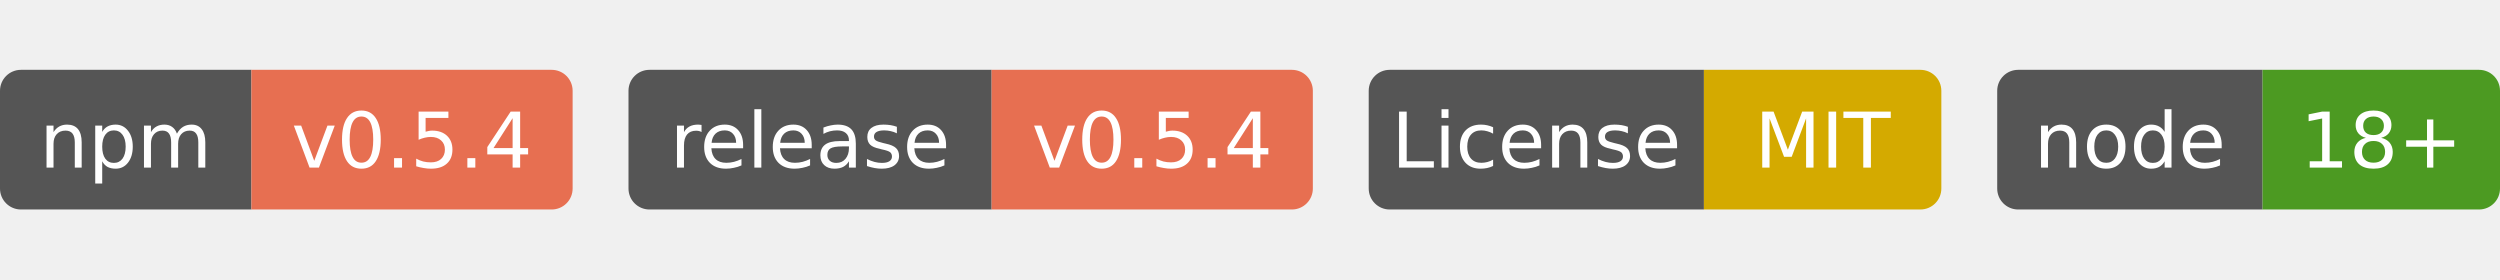
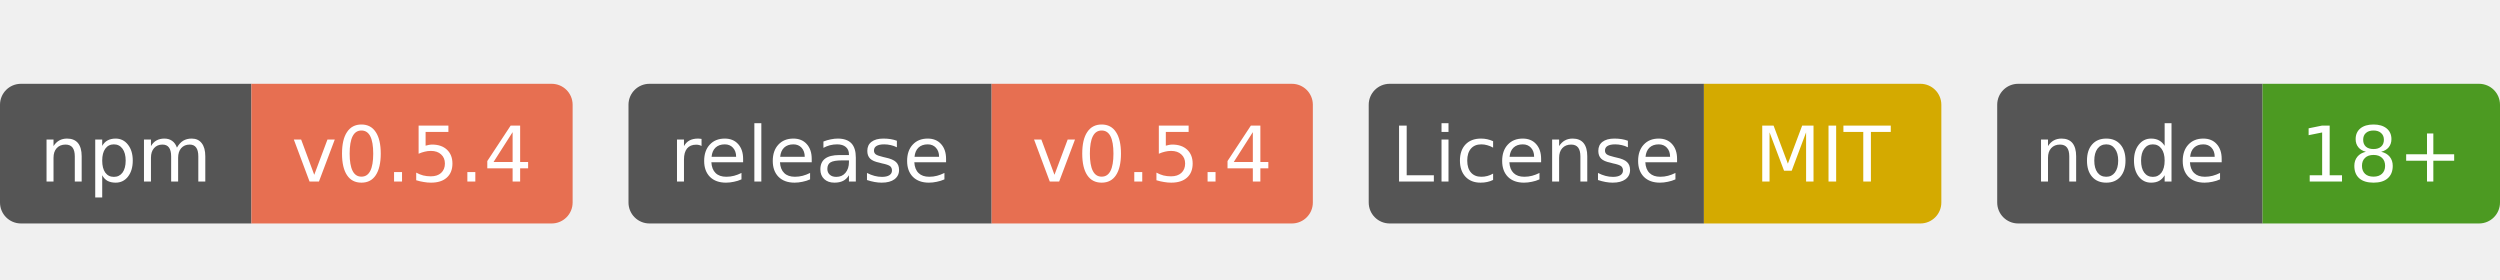
<svg xmlns="http://www.w3.org/2000/svg" width="358" height="40" viewBox="0 0 358 40" role="img" aria-label="npm v0.5.4, release v0.5.4, MIT license, Node 18+">
  <defs>
    <clipPath id="npm">
-       <rect x="0" y="10" width="82" height="20" rx="3" />
+       <rect x="0" y="12" width="82" height="20" rx="3" />
    </clipPath>
    <clipPath id="release">
-       <rect x="90" y="10" width="98" height="20" rx="3" />
+       <rect x="90" y="12" width="98" height="20" rx="3" />
    </clipPath>
    <clipPath id="license">
-       <rect x="196" y="10" width="82" height="20" rx="3" />
+       <rect x="196" y="12" width="82" height="20" rx="3" />
    </clipPath>
    <clipPath id="node">
-       <rect x="286" y="10" width="72" height="20" rx="3" />
+       <rect x="286" y="12" width="72" height="20" rx="3" />
    </clipPath>
  </defs>
  <g clip-path="url(#npm)">
-     <rect x="0" y="10" width="36" height="20" fill="#555" />
-     <rect x="36" y="10" width="46" height="20" fill="#e76f51" />
+     <rect x="0" y="12" width="36" height="20" fill="#555" />
+     <rect x="36" y="12" width="46" height="20" fill="#e76f51" />
  </g>
  <g clip-path="url(#release)">
-     <rect x="90" y="10" width="52" height="20" fill="#555" />
-     <rect x="142" y="10" width="46" height="20" fill="#e76f51" />
+     <rect x="90" y="12" width="52" height="20" fill="#555" />
+     <rect x="142" y="12" width="46" height="20" fill="#e76f51" />
  </g>
  <g clip-path="url(#license)">
-     <rect x="196" y="10" width="48" height="20" fill="#555" />
-     <rect x="244" y="10" width="34" height="20" fill="#d4aa00" />
+     <rect x="196" y="12" width="48" height="20" fill="#555" />
+     <rect x="244" y="12" width="34" height="20" fill="#d4aa00" />
  </g>
  <g clip-path="url(#node)">
-     <rect x="286" y="10" width="38" height="20" fill="#555" />
-     <rect x="324" y="10" width="34" height="20" fill="#4c9a22" />
+     <rect x="286" y="12" width="38" height="20" fill="#555" />
+     <rect x="324" y="12" width="34" height="20" fill="#4c9a22" />
  </g>
  <g fill="#fff" font-family="Verdana,DejaVu Sans,sans-serif" font-size="11">
-     <text x="18" y="24" text-anchor="middle">npm</text>
-     <text x="59" y="24" text-anchor="middle">v0.5.4</text>
-     <text x="116" y="24" text-anchor="middle">release</text>
-     <text x="165" y="24" text-anchor="middle">v0.5.4</text>
-     <text x="220" y="24" text-anchor="middle">License</text>
-     <text x="261" y="24" text-anchor="middle">MIT</text>
-     <text x="305" y="24" text-anchor="middle">node</text>
-     <text x="341" y="24" text-anchor="middle">18+</text>
+     <text x="18" y="26" text-anchor="middle">npm</text>
+     <text x="59" y="26" text-anchor="middle">v0.5.4</text>
+     <text x="116" y="26" text-anchor="middle">release</text>
+     <text x="165" y="26" text-anchor="middle">v0.5.4</text>
+     <text x="220" y="26" text-anchor="middle">License</text>
+     <text x="261" y="26" text-anchor="middle">MIT</text>
+     <text x="305" y="26" text-anchor="middle">node</text>
+     <text x="341" y="26" text-anchor="middle">18+</text>
  </g>
</svg>
